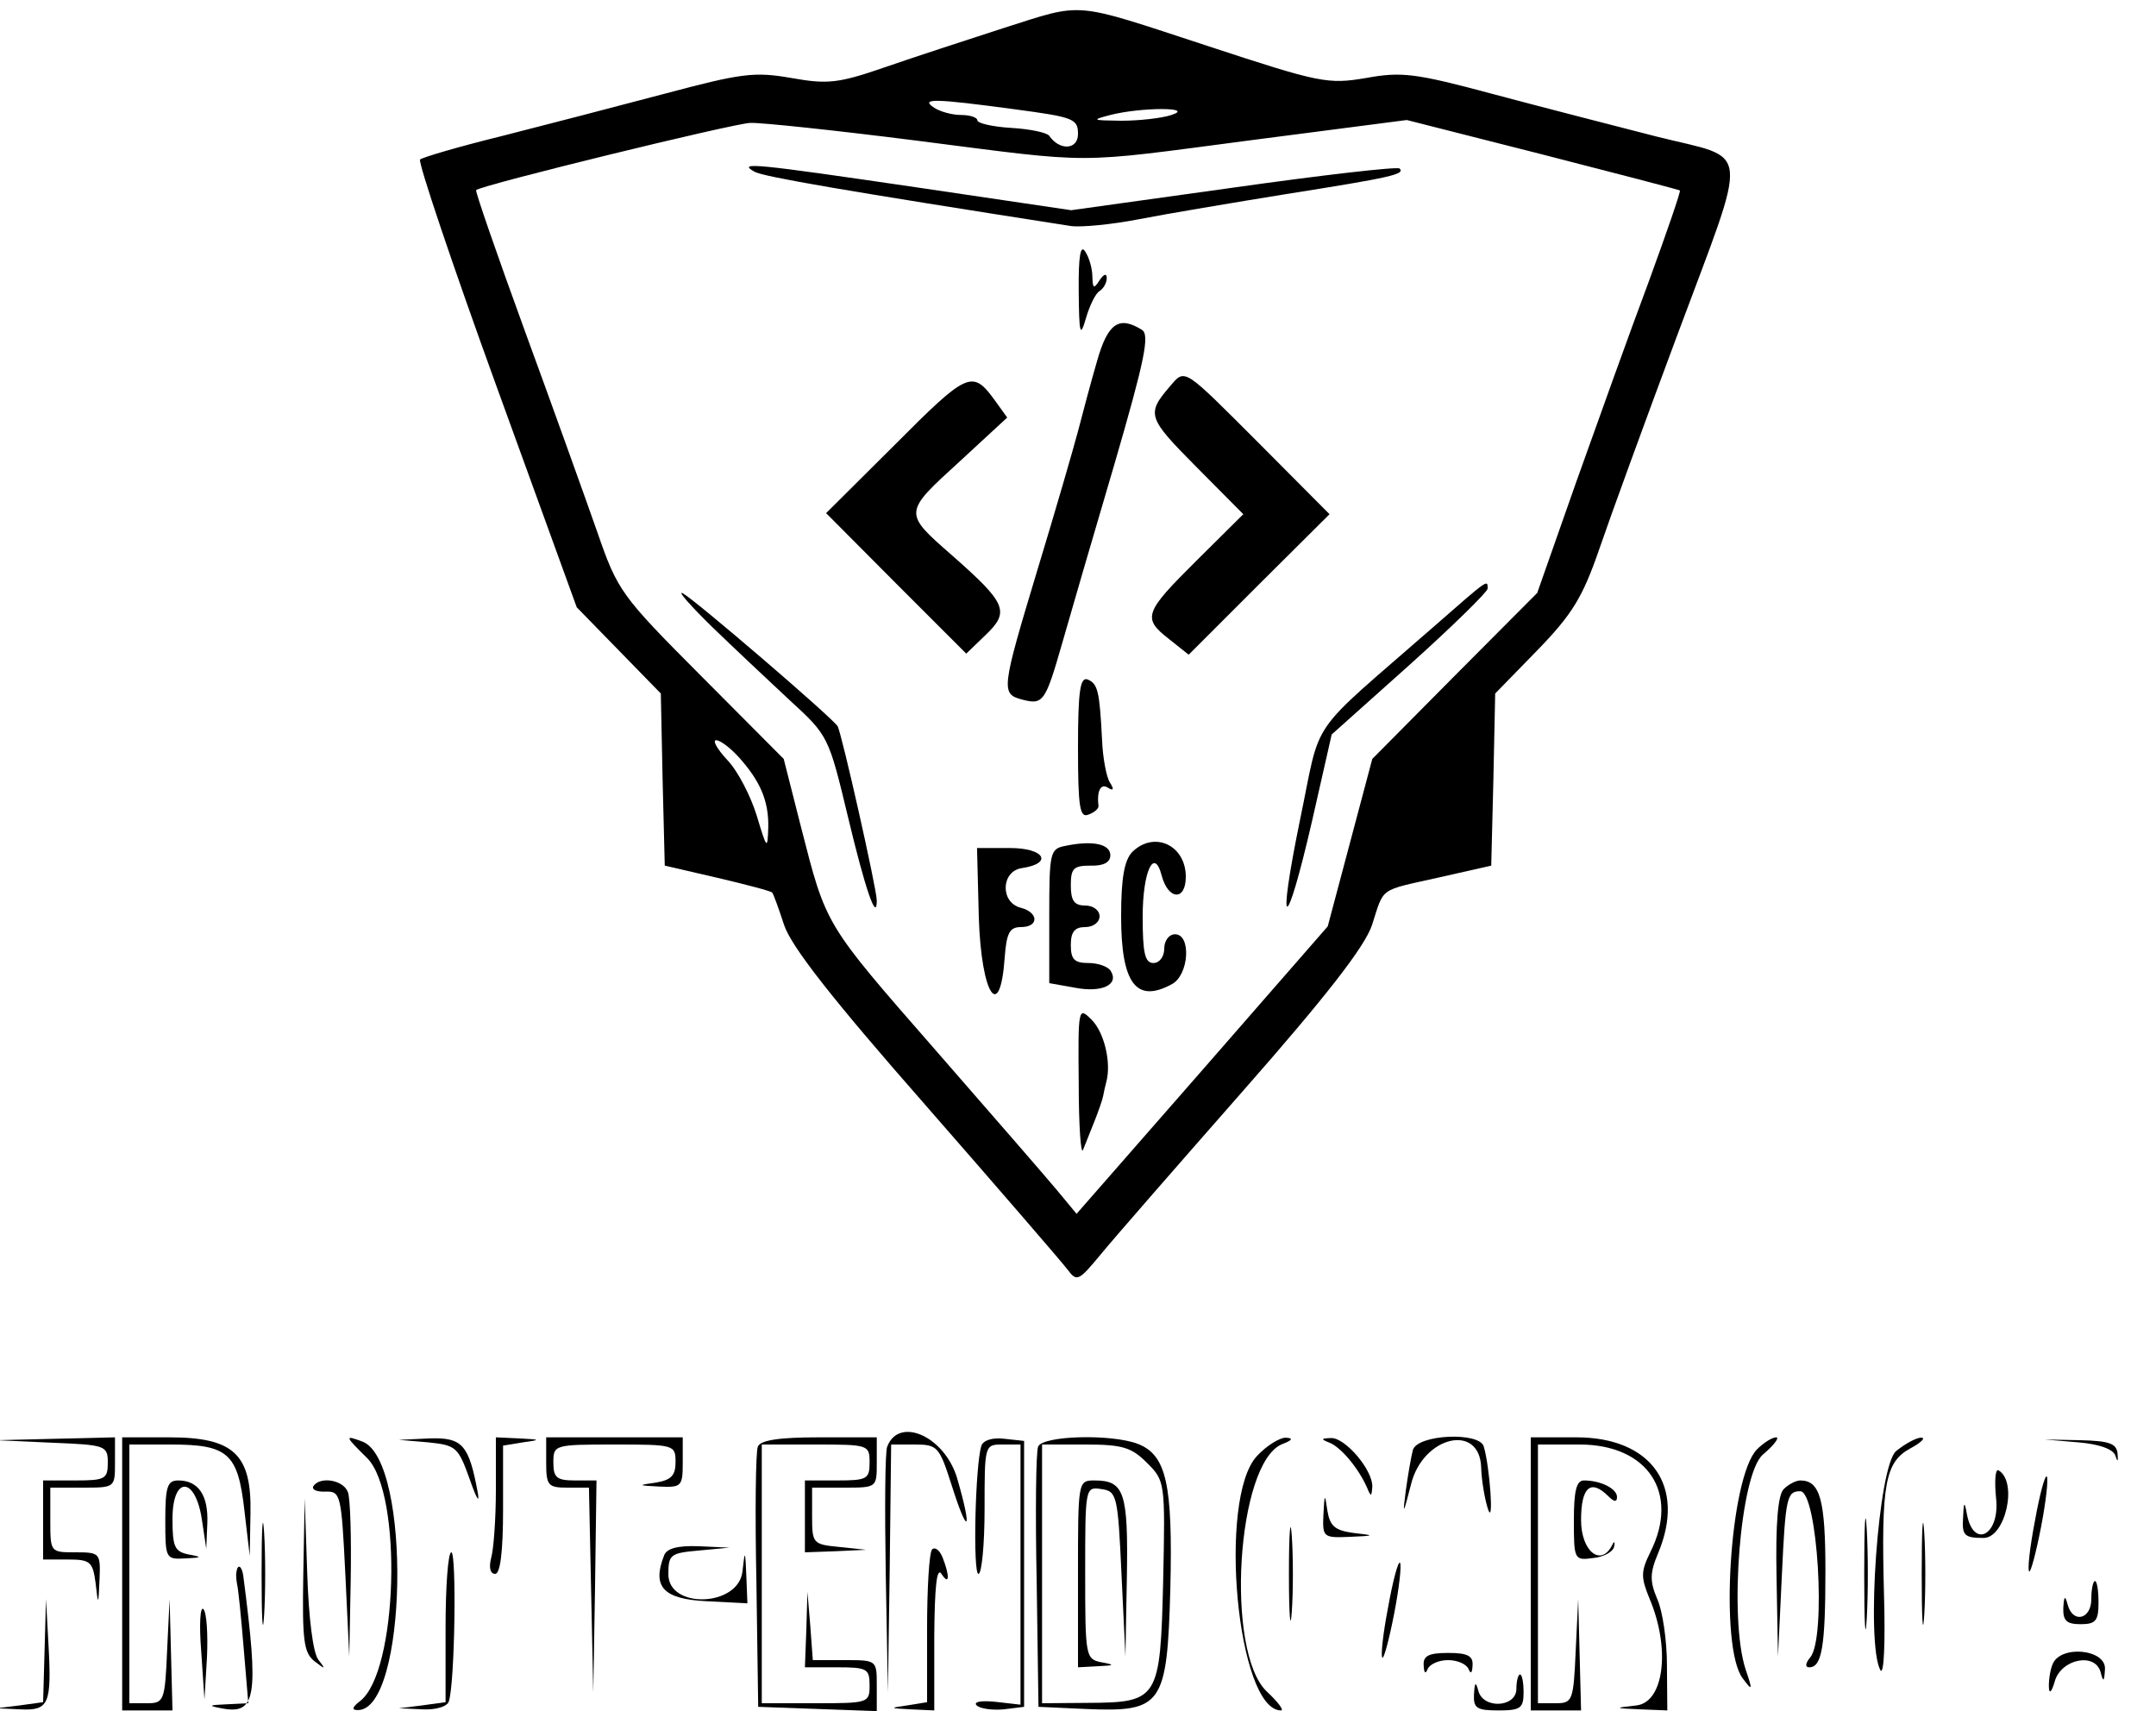
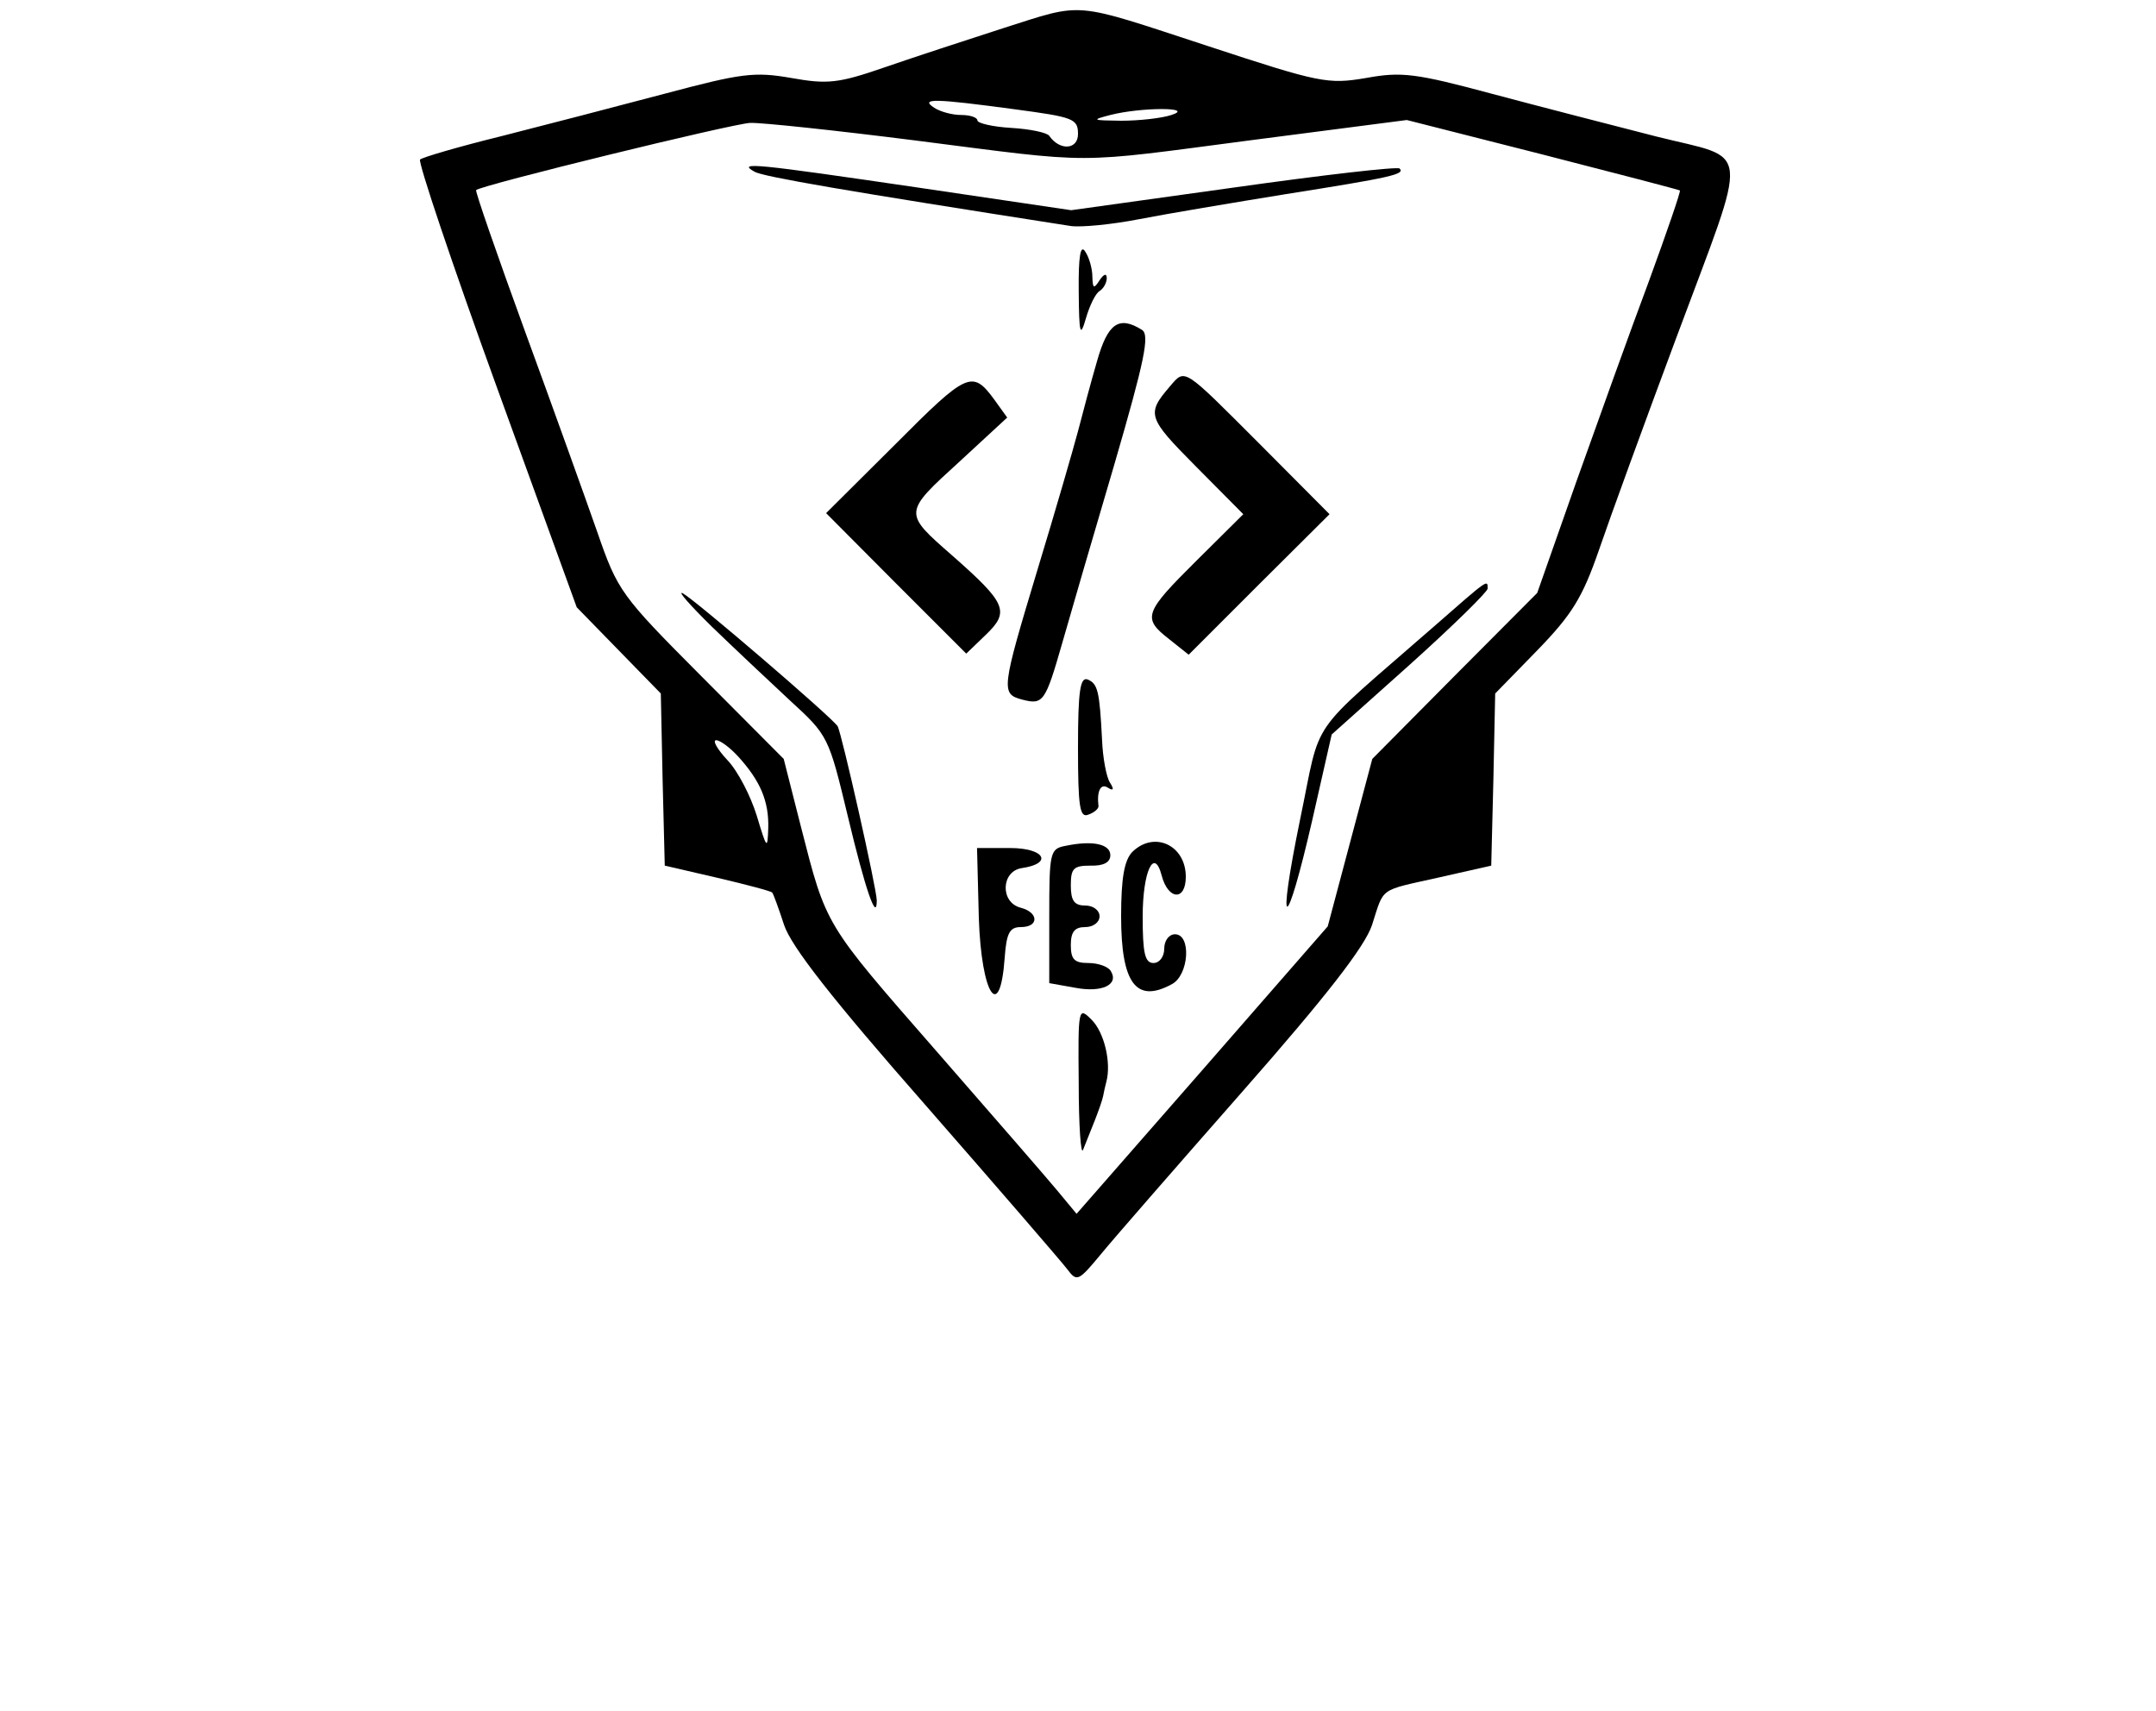
- <svg xmlns="http://www.w3.org/2000/svg" version="1.0" width="300pt" height="238pt" viewBox="0 0 300 238" preserveAspectRatio="xMidYMid meet">
+ <svg xmlns="http://www.w3.org/2000/svg" version="1.0" width="300pt" height="238pt" viewBox="0 0 300 238">
  <g transform="translate(0,238) scale(0.05,-0.05)" fill="#000000" stroke="none">
    <path d="M2790 4681 c-99 -32 -246 -80 -327 -108 -130 -45 -160 -48 -261 -30 -103 18 -139 13 -353 -44 -132 -35 -336 -88 -454 -118 -118 -29 -220 -59 -226 -65 -6 -7 89 -290 212 -629 l224 -617 117 -120 117 -120 5 -240 6 -239 147 -34 c81 -19 149 -37 152 -41 3 -3 18 -44 33 -90 20 -60 133 -205 394 -502 201 -230 378 -435 394 -456 27 -36 31 -34 94 42 36 44 215 249 396 455 234 266 338 401 358 460 35 108 17 95 186 133 l146 33 6 240 5 239 117 120 c97 100 126 147 172 280 30 88 127 354 215 590 205 551 211 493 -55 560 -121 31 -327 84 -458 119 -212 57 -252 62 -350 44 -107 -18 -128 -14 -441 89 -382 125 -341 122 -571 49z m33 -225 c164 -22 177 -26 177 -69 0 -44 -51 -47 -80 -5 -6 9 -54 19 -105 22 -52 3 -95 13 -95 21 0 8 -20 15 -45 15 -25 0 -58 9 -75 20 -41 27 0 26 223 -4z m437 -16 c-27 -9 -90 -16 -140 -16 -81 1 -84 2 -30 16 86 22 238 22 170 0z m-712 -71 c509 -65 430 -65 935 1 l432 56 378 -96 c207 -53 379 -98 382 -100 3 -2 -36 -115 -86 -252 -51 -136 -141 -387 -202 -558 l-109 -310 -230 -231 -229 -231 -62 -233 -62 -233 -349 -400 -350 -400 -53 64 c-29 35 -182 211 -339 391 -311 356 -304 345 -375 622 l-48 189 -230 231 c-223 224 -232 236 -289 401 -33 94 -123 345 -201 558 -78 214 -139 390 -136 393 15 14 714 185 763 187 32 1 239 -21 460 -49z m-494 -1714 c62 -68 86 -125 84 -199 -2 -62 -4 -59 -32 34 -17 55 -53 125 -82 155 -28 30 -42 55 -31 55 11 0 38 -20 61 -45z" />
    <path d="M2100 4282 c25 -14 252 -53 880 -151 28 -4 113 4 190 19 77 15 262 46 410 70 291 46 331 55 315 71 -5 6 -214 -18 -462 -53 l-452 -63 -426 63 c-457 67 -505 72 -455 44z" />
    <path d="M3002 3950 c1 -120 4 -131 20 -76 10 35 27 70 38 76 11 7 20 23 20 36 0 14 -8 12 -20 -6 -16 -25 -19 -23 -20 10 0 22 -9 54 -20 70 -13 21 -19 -13 -18 -110z" />
    <path d="M3053 3755 c-17 -58 -40 -145 -53 -195 -13 -49 -63 -222 -112 -383 -102 -338 -103 -348 -43 -364 58 -15 64 -7 111 157 22 77 87 301 145 497 85 292 99 361 77 375 -64 40 -95 19 -125 -87z" />
    <path d="M2492 3524 l-193 -192 195 -196 195 -195 54 52 c68 65 58 88 -93 221 -137 120 -137 118 22 263 l131 121 -36 50 c-61 83 -75 77 -275 -124z" />
    <path d="M3256 3685 c-66 -77 -63 -87 72 -223 l132 -133 -130 -129 c-146 -145 -152 -160 -76 -219 l54 -43 196 196 196 195 -195 196 c-214 214 -206 210 -249 160z" />
    <path d="M3990 3016 c-357 -312 -311 -245 -372 -537 -66 -322 -40 -323 34 -1 l54 238 217 194 c119 107 217 203 217 212 0 26 3 28 -150 -106z" />
    <path d="M1980 3017 c61 -59 159 -151 218 -206 107 -98 108 -100 162 -325 48 -201 80 -294 80 -232 0 32 -98 467 -109 485 -16 25 -397 352 -431 370 -16 8 20 -33 80 -92z" />
    <path d="M3000 2680 c0 -167 5 -197 29 -187 17 6 29 17 28 24 -5 41 6 64 26 51 16 -10 18 -5 6 14 -10 15 -20 69 -22 118 -7 138 -12 157 -40 169 -21 8 -27 -32 -27 -189z" />
    <path d="M2965 2406 c-43 -8 -45 -18 -45 -195 l0 -187 73 -13 c74 -14 122 9 98 47 -7 12 -35 22 -62 22 -39 0 -49 10 -49 50 0 37 11 50 40 50 22 0 40 13 40 30 0 17 -18 30 -40 30 -30 0 -40 13 -40 56 0 48 8 55 55 55 36 -1 55 9 55 29 0 31 -49 42 -125 26z" />
    <path d="M3151 2389 c-22 -23 -31 -72 -31 -179 0 -187 42 -243 141 -189 48 25 55 139 9 139 -17 0 -30 -18 -30 -40 0 -22 -13 -40 -30 -40 -24 0 -30 28 -30 129 0 126 32 195 53 114 18 -68 67 -71 67 -3 0 88 -88 129 -149 69z" />
    <path d="M2724 2205 c7 -213 59 -293 72 -110 5 69 14 85 45 85 51 0 50 41 -1 54 -57 15 -54 101 3 110 89 13 64 56 -32 56 l-92 0 5 -195z" />
    <path d="M3002 1745 c0 -118 6 -201 12 -185 7 17 21 53 32 80 11 28 22 59 24 70 2 11 6 29 9 40 14 53 -6 137 -41 172 -37 37 -38 35 -36 -177z" />
-     <path d="M145 745 c149 -6 155 -8 155 -56 0 -45 -8 -49 -90 -49 l-90 0 0 -110 0 -110 69 0 c62 0 69 -6 77 -65 7 -64 8 -64 11 10 3 73 1 75 -67 75 -70 0 -70 0 -70 90 l0 90 90 0 c90 0 90 0 90 70 l0 70 -165 -4 -165 -4 155 -7z" />
-     <path d="M340 380 l0 -380 70 0 70 0 -4 155 -4 155 -7 -145 c-6 -139 -9 -145 -56 -145 l-49 0 0 360 0 360 116 0 c159 0 186 -25 204 -182 l15 -128 2 116 c4 167 -46 214 -226 214 l-131 0 0 -380z" />
-     <path d="M1022 702 c99 -100 85 -596 -20 -676 -22 -17 -24 -25 -7 -25 139 -4 151 694 14 747 -51 19 -50 16 13 -46z" />
-     <path d="M1192 746 c77 -8 83 -13 115 -102 18 -52 28 -70 23 -40 -25 136 -43 156 -135 153 l-85 -4 82 -7z" />
-     <path d="M1380 615 c0 -80 -6 -165 -13 -190 -7 -27 -3 -45 11 -45 14 0 22 60 22 179 l0 178 55 9 c51 7 50 8 -10 11 l-65 3 0 -145z" />
-     <path d="M1520 690 c0 -64 5 -70 59 -70 l60 0 6 -285 6 -285 5 295 4 295 -60 0 c-51 0 -60 8 -60 50 0 49 2 50 170 50 167 0 170 -1 170 -49 0 -37 -12 -50 -55 -57 -51 -7 -50 -8 10 -11 62 -3 65 1 65 67 l0 70 -190 0 -190 0 0 -70z" />
-     <path d="M2109 734 c-6 -14 -8 -183 -4 -375 l5 -349 165 -6 165 -6 0 71 c0 71 0 71 -89 71 l-89 0 -7 95 -8 95 -3 -105 -4 -105 90 0 c83 0 90 -4 90 -50 0 -49 -3 -50 -150 -50 l-150 0 0 360 0 360 150 0 c147 0 150 -1 150 -50 0 -46 -7 -50 -90 -50 l-90 0 0 -100 0 -100 85 3 85 4 -75 8 c-73 7 -75 10 -75 86 l0 79 90 0 c90 0 90 0 90 70 l0 70 -161 0 c-112 0 -163 -8 -170 -26z" />
-     <path d="M2469 734 c-6 -14 -7 -174 -4 -355 l6 -329 5 345 4 345 66 0 c63 0 68 -6 102 -112 46 -146 59 -131 16 17 -34 117 -162 175 -195 89z" />
-     <path d="M2731 736 c-17 -53 -24 -356 -8 -356 9 0 17 81 17 180 0 179 0 180 50 180 l50 0 0 -362 0 -362 -70 8 c-40 4 -62 0 -52 -10 9 -9 43 -14 75 -11 l57 7 0 370 0 370 -55 6 c-33 4 -59 -4 -64 -20z" />
-     <path d="M2889 734 c-6 -14 -8 -183 -4 -375 l5 -349 132 -6 c213 -9 226 10 235 336 7 291 -11 371 -91 402 -74 28 -265 23 -277 -8z m303 -45 c50 -50 51 -53 45 -329 -8 -331 -13 -338 -212 -339 l-125 -1 0 360 0 360 121 0 c103 0 128 -8 171 -51z" />
-     <path d="M3000 380 l0 -260 55 3 c47 2 49 4 10 11 -44 9 -45 16 -45 249 0 237 0 240 45 233 43 -6 46 -17 56 -236 l11 -230 4 221 c4 236 -7 269 -90 269 -46 0 -46 -2 -46 -260z" />
-     <path d="M3498 708 c-110 -118 -55 -708 67 -708 9 0 -8 23 -39 52 -117 109 -85 637 42 689 29 11 32 17 10 18 -17 0 -53 -22 -80 -51z" />
-     <path d="M3700 745 c31 -12 80 -70 104 -124 11 -27 13 -27 15 1 2 47 -76 138 -115 136 -28 -1 -29 -3 -4 -13z" />
-     <path d="M3932 725 c-5 -19 -14 -71 -20 -115 -9 -69 -7 -66 15 20 33 133 191 171 195 46 1 -36 10 -88 19 -116 17 -50 5 120 -12 175 -13 41 -184 33 -197 -10z" />
-     <path d="M4260 380 l0 -380 70 0 70 0 -4 155 -4 155 -7 -145 c-6 -139 -9 -145 -56 -145 l-49 0 0 360 0 360 116 0 c190 0 279 -135 197 -299 -27 -55 -27 -70 -2 -131 58 -138 40 -286 -36 -296 -64 -7 -64 -8 10 -11 l75 -3 -1 125 c0 69 -12 152 -27 185 -21 50 -21 72 3 129 77 185 -19 321 -228 321 l-127 0 0 -380z" />
-     <path d="M4890 727 c-76 -76 -106 -552 -40 -638 27 -36 28 -34 8 25 -47 142 -15 544 48 598 31 26 47 48 37 48 -11 0 -35 -15 -53 -33z" />
-     <path d="M5277 722 c-50 -41 -85 -535 -44 -610 10 -16 14 78 10 212 -8 305 3 367 73 405 30 16 44 30 31 30 -12 1 -44 -16 -70 -37z" />
-     <path d="M5784 746 c59 -5 97 -19 103 -37 6 -19 8 -17 6 6 -3 28 -23 35 -103 37 l-100 2 94 -8z" />
-     <path d="M5555 590 c11 -101 -62 -142 -81 -45 -7 39 -9 37 -11 -10 -3 -48 4 -55 57 -55 61 0 96 156 42 188 -9 6 -12 -29 -7 -78z" />
-     <path d="M5663 527 c-14 -72 -21 -136 -16 -140 4 -5 19 51 33 123 14 72 21 136 16 141 -5 5 -20 -51 -33 -124z" />
-     <path d="M460 530 c0 -107 1 -110 55 -107 47 2 49 4 10 11 -39 8 -45 21 -45 99 0 121 64 119 82 -3 l12 -80 3 71 c3 78 -25 119 -81 119 -30 0 -36 -17 -36 -110z" />
-     <path d="M872 624 c-5 -10 10 -16 34 -15 42 1 44 -8 55 -229 l11 -230 4 213 c2 118 -1 228 -8 245 -13 34 -78 44 -96 16z" />
-     <path d="M4380 529 c0 -109 1 -112 53 -105 30 3 56 17 59 32 3 14 0 16 -5 5 -31 -63 -87 -19 -87 69 0 92 27 115 76 66 16 -16 24 -17 24 -2 0 23 -45 46 -92 46 -21 0 -28 -29 -28 -111z" />
-     <path d="M4964 616 c-16 -16 -23 -95 -20 -245 l4 -221 11 230 c10 213 14 230 51 230 48 0 73 -408 28 -462 -14 -17 -15 -28 -3 -28 35 0 45 57 45 268 0 199 -15 252 -70 252 -12 0 -33 -11 -46 -24z" />
-     <path d="M5188 380 c0 -137 3 -194 7 -125 4 69 4 181 0 250 -4 69 -7 13 -7 -125z" />
-     <path d="M728 380 c0 -126 3 -178 7 -115 4 63 4 167 0 230 -4 63 -7 12 -7 -115z" />
-     <path d="M3683 545 c-3 -63 0 -65 72 -62 72 3 73 4 11 11 -51 7 -65 19 -72 62 -7 49 -8 48 -11 -11z" />
-     <path d="M5348 380 c0 -126 3 -178 7 -115 4 63 4 167 0 230 -4 63 -7 12 -7 -115z" />
-     <path d="M844 377 c-3 -181 1 -216 31 -240 31 -24 32 -23 11 4 -15 19 -27 117 -31 240 l-7 209 -4 -213z" />
-     <path d="M3587 380 c0 -116 4 -163 8 -105 4 58 4 152 0 210 -4 58 -8 11 -8 -105z" />
-     <path d="M1848 431 c-34 -87 -2 -121 117 -127 l115 -6 -3 76 c-3 74 -4 74 -11 11 -13 -97 -206 -103 -206 -6 0 55 6 59 85 66 l85 8 -86 4 c-58 2 -89 -6 -96 -26z" />
-     <path d="M2594 448 c-8 -8 -14 -107 -14 -220 l0 -205 -55 -9 c-51 -7 -50 -8 10 -11 l65 -3 0 205 c1 140 7 195 20 175 22 -34 24 -7 3 46 -8 20 -21 30 -29 22z" />
-     <path d="M1240 231 l0 -208 -65 -9 -65 -8 66 -3 c37 -2 69 8 73 22 17 50 22 415 7 415 -9 0 -16 -94 -16 -209z" />
-     <path d="M3863 287 c-14 -72 -21 -136 -16 -140 4 -5 19 51 33 123 14 72 21 136 16 141 -5 5 -20 -51 -33 -124z" />
-     <path d="M658 385 c-2 -8 0 -24 2 -35 3 -11 11 -90 18 -175 l13 -155 -61 -3 c-49 -2 -52 -4 -14 -11 97 -19 105 30 61 369 -4 28 -16 34 -19 10z" />
-     <path d="M5820 310 c0 -57 -52 -69 -66 -15 -7 26 -10 24 -12 -10 -1 -35 9 -45 48 -45 42 0 50 9 50 60 0 33 -4 60 -10 60 -5 0 -10 -22 -10 -50z" />
-     <path d="M124 166 l-4 -143 -65 -9 -65 -8 66 -3 c80 -4 88 14 79 179 l-7 128 -4 -144z" />
-     <path d="M560 164 l9 -134 7 118 c3 65 -1 125 -10 134 -9 9 -12 -44 -6 -118z" />
-     <path d="M3962 125 c1 -21 5 -25 11 -10 6 14 31 25 57 25 26 0 51 -11 57 -25 6 -15 10 -11 11 10 2 27 -14 35 -68 35 -54 0 -70 -8 -68 -35z" />
-     <path d="M5712 128 c-7 -17 -11 -46 -10 -65 1 -18 8 -11 16 17 17 63 113 83 128 26 7 -28 10 -27 12 9 3 56 -125 68 -146 13z" />
-     <path d="M4220 60 c0 -52 -93 -57 -106 -5 -7 26 -10 24 -12 -10 -2 -39 8 -45 68 -45 61 0 70 6 70 50 0 28 -4 50 -10 50 -5 0 -10 -18 -10 -40z" />
  </g>
</svg>
